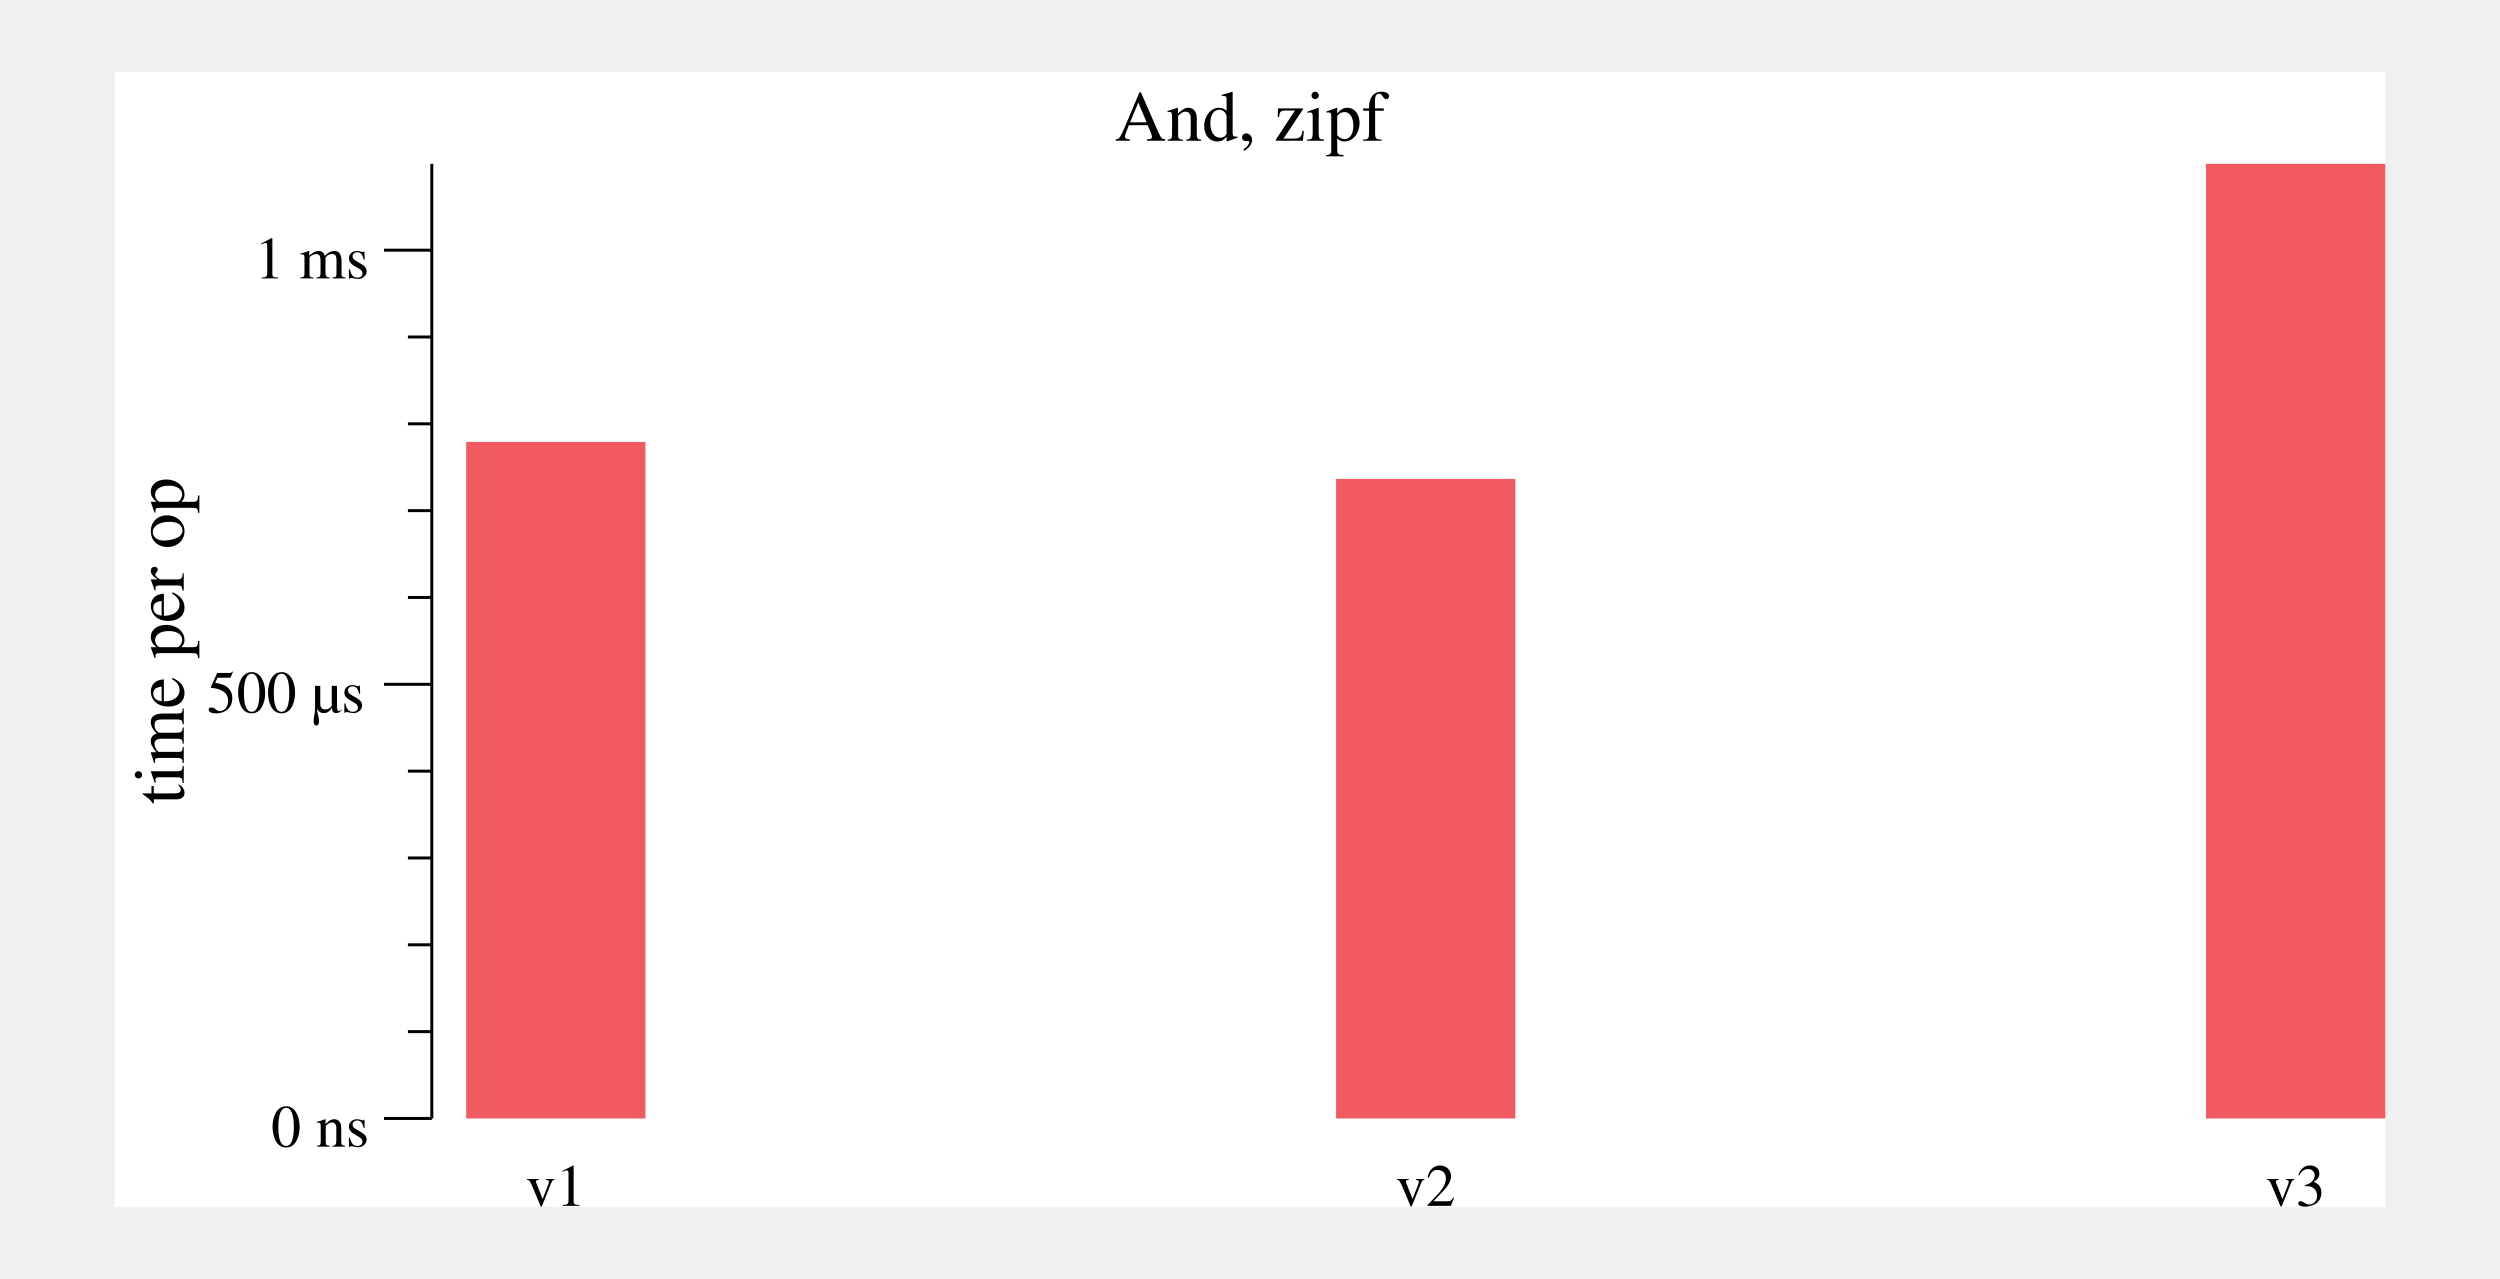
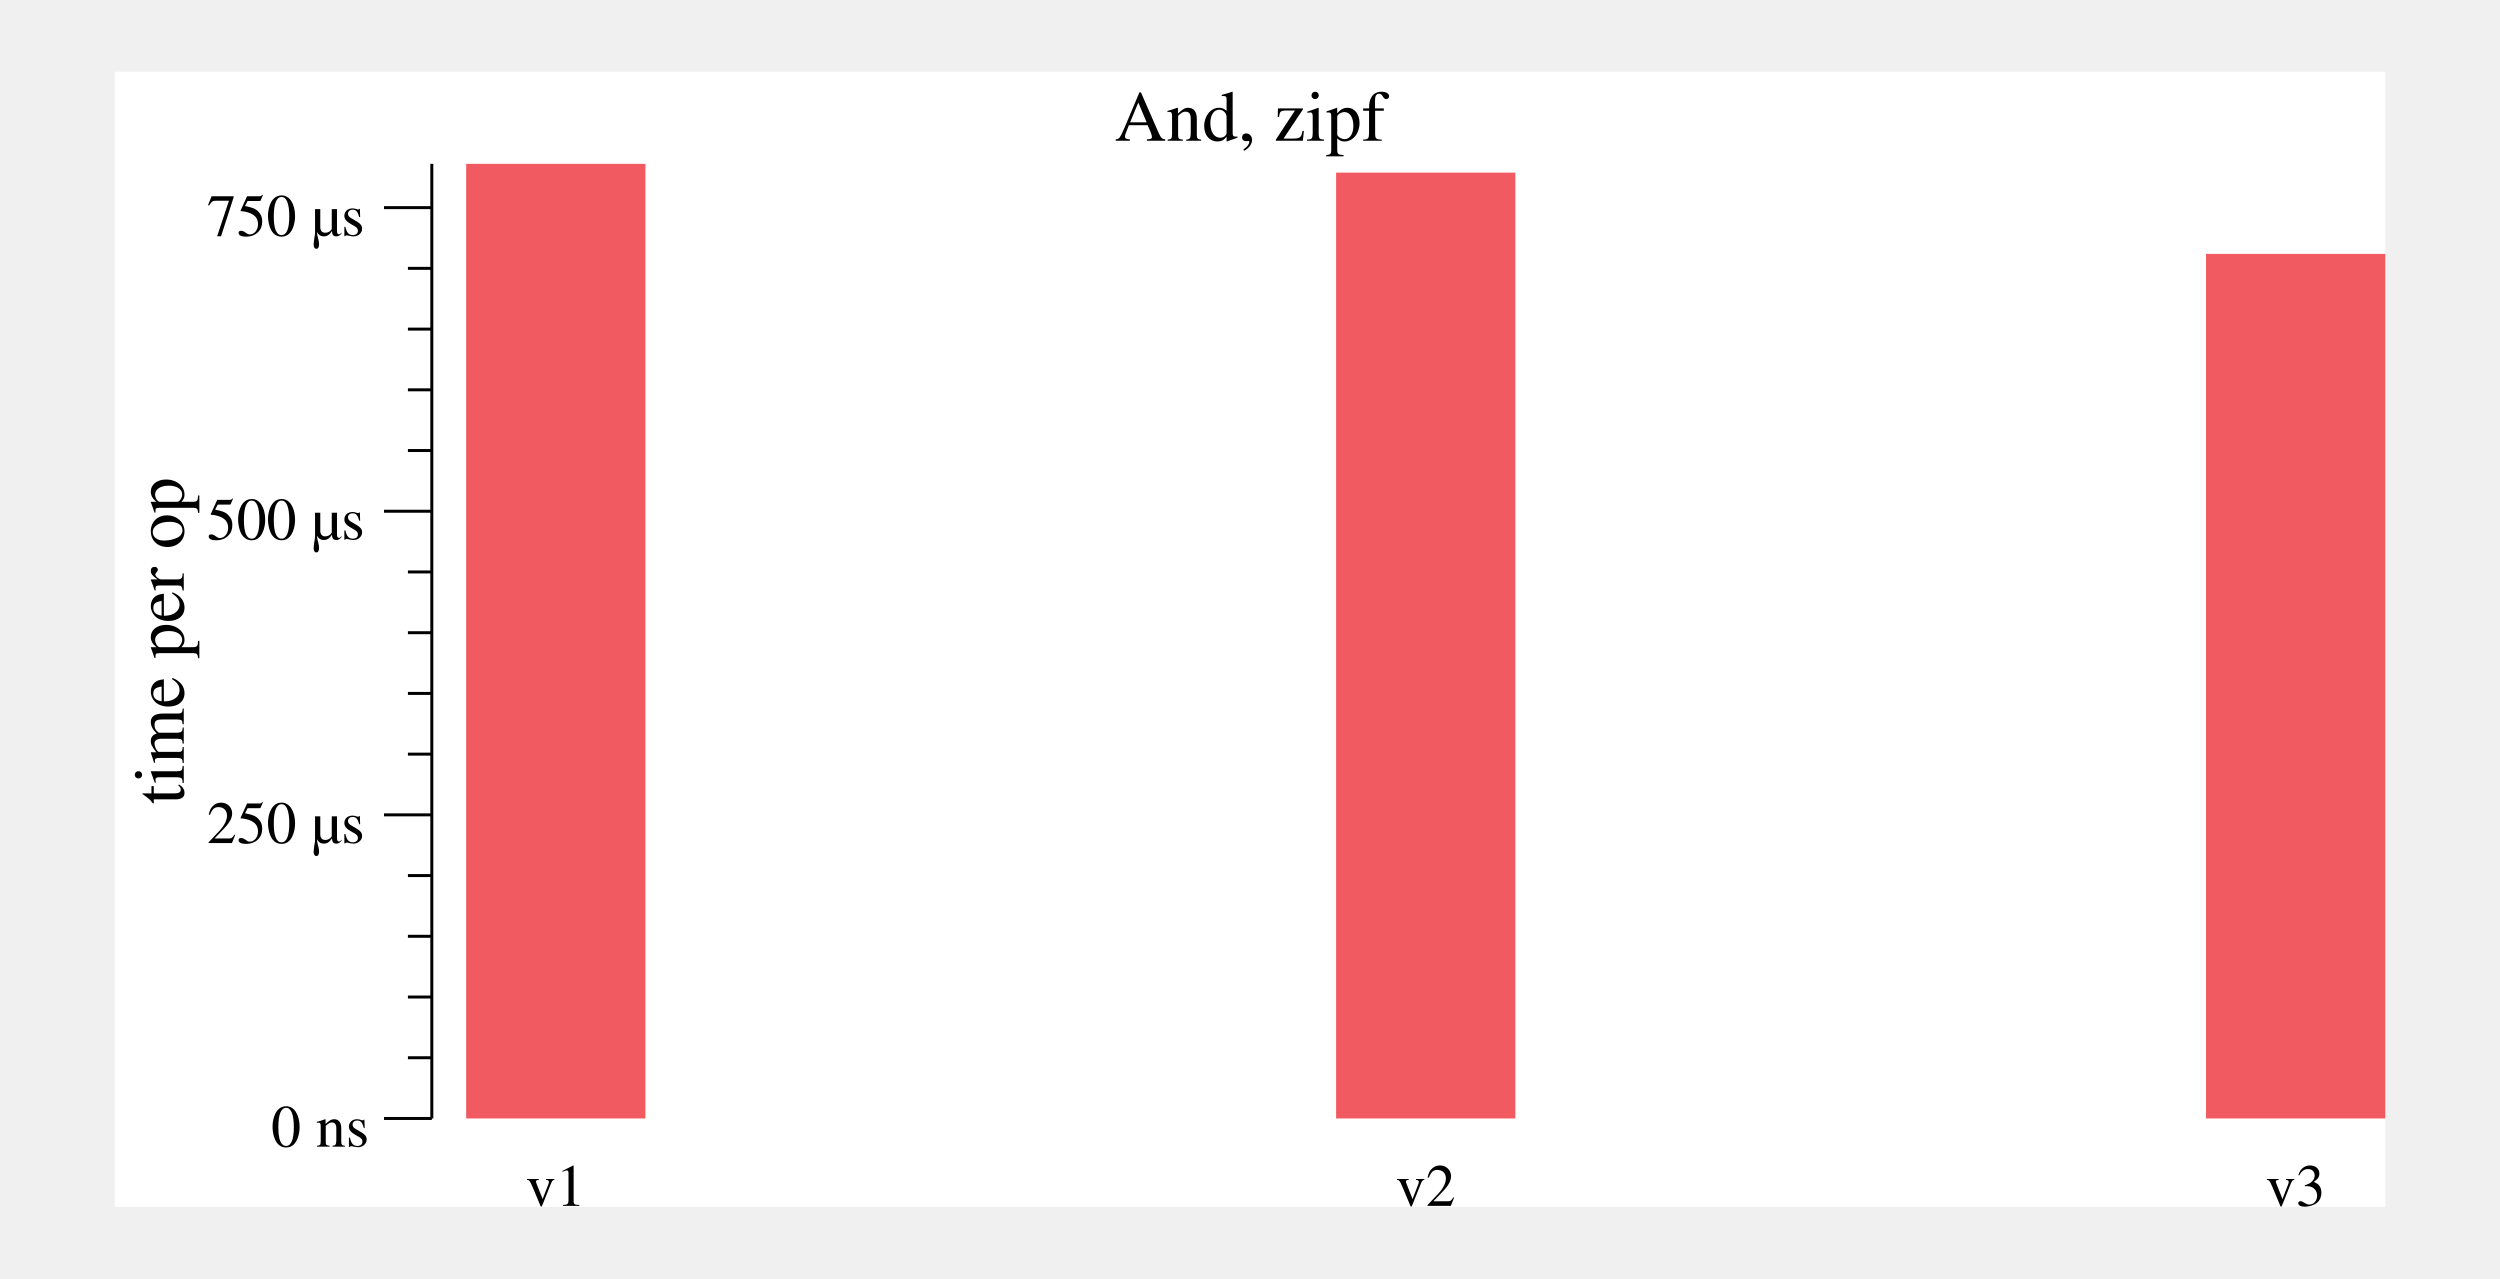
<svg xmlns="http://www.w3.org/2000/svg" width="418.4pt" height="214pt" viewBox="0 0 418.4 214">
  <g transform="scale(1, -1) translate(0, -214)">
    <path d="M19.2,12L399.2,12L399.2,202L19.2,202Z" style="fill:#FFFFFF" />
    <text x="186.54" y="-190.45" transform="scale(1, -1)" style="font-family:Times;font-weight:normal;font-style:normal;font-size:12px">And, zipf</text>
    <text x="88.019" y="-12.186" transform="scale(1, -1)" style="font-family:Times;font-weight:normal;font-style:normal;font-size:10px">v1</text>
    <text x="233.61" y="-12.186" transform="scale(1, -1)" style="font-family:Times;font-weight:normal;font-style:normal;font-size:10px">v2</text>
    <text x="379.2" y="-12.186" transform="scale(1, -1)" style="font-family:Times;font-weight:normal;font-style:normal;font-size:10px">v3</text>
    <g transform="rotate(90)">
      <text x="79.374" y="30.755" transform="scale(1, -1)" style="font-family:Times;font-weight:normal;font-style:normal;font-size:12px">time per op</text>
    </g>
    <text x="45.378" y="-22.093" transform="scale(1, -1)" style="font-family:Times;font-weight:normal;font-style:normal;font-size:10px">0 ns</text>
-     <text x="34.616" y="-94.752" transform="scale(1, -1)" style="font-family:Times;font-weight:normal;font-style:normal;font-size:10px">500 µs</text>
-     <text x="42.599" y="-167.41" transform="scale(1, -1)" style="font-family:Times;font-weight:normal;font-style:normal;font-size:10px">1 ms</text>
+     <text x="34.616" y="-72.904" transform="scale(1, -1)" style="font-family:Times;font-weight:normal;font-style:normal;font-size:10px">250 µs</text>
+     <text x="34.616" y="-123.72" transform="scale(1, -1)" style="font-family:Times;font-weight:normal;font-style:normal;font-size:10px">500 µs</text>
+     <text x="34.616" y="-174.53" transform="scale(1, -1)" style="font-family:Times;font-weight:normal;font-style:normal;font-size:10px">750 µs</text>
    <path d="M64.269,26.814L72.269,26.814" style="fill:none;stroke:#000000;stroke-width:0.5" />
-     <path d="M64.269,99.474L72.269,99.474" style="fill:none;stroke:#000000;stroke-width:0.5" />
-     <path d="M64.269,172.13L72.269,172.13" style="fill:none;stroke:#000000;stroke-width:0.5" />
-     <path d="M68.269,41.346L72.269,41.346" style="fill:none;stroke:#000000;stroke-width:0.5" />
-     <path d="M68.269,55.878L72.269,55.878" style="fill:none;stroke:#000000;stroke-width:0.5" />
-     <path d="M68.269,70.41L72.269,70.41" style="fill:none;stroke:#000000;stroke-width:0.5" />
-     <path d="M68.269,84.942L72.269,84.942" style="fill:none;stroke:#000000;stroke-width:0.5" />
-     <path d="M68.269,114.01L72.269,114.01" style="fill:none;stroke:#000000;stroke-width:0.5" />
-     <path d="M68.269,128.54L72.269,128.54" style="fill:none;stroke:#000000;stroke-width:0.5" />
-     <path d="M68.269,143.07L72.269,143.07" style="fill:none;stroke:#000000;stroke-width:0.5" />
-     <path d="M68.269,157.6L72.269,157.6" style="fill:none;stroke:#000000;stroke-width:0.5" />
+     <path d="M64.269,77.626L72.269,77.626" style="fill:none;stroke:#000000;stroke-width:0.5" />
+     <path d="M64.269,128.44L72.269,128.44" style="fill:none;stroke:#000000;stroke-width:0.5" />
+     <path d="M64.269,179.25L72.269,179.25" style="fill:none;stroke:#000000;stroke-width:0.5" />
+     <path d="M68.269,36.977L72.269,36.977" style="fill:none;stroke:#000000;stroke-width:0.5" />
+     <path d="M68.269,47.139L72.269,47.139" style="fill:none;stroke:#000000;stroke-width:0.5" />
+     <path d="M68.269,57.301L72.269,57.301" style="fill:none;stroke:#000000;stroke-width:0.5" />
+     <path d="M68.269,67.464L72.269,67.464" style="fill:none;stroke:#000000;stroke-width:0.5" />
+     <path d="M68.269,87.788L72.269,87.788" style="fill:none;stroke:#000000;stroke-width:0.5" />
+     <path d="M68.269,97.95L72.269,97.95" style="fill:none;stroke:#000000;stroke-width:0.5" />
+     <path d="M68.269,108.11L72.269,108.11" style="fill:none;stroke:#000000;stroke-width:0.5" />
+     <path d="M68.269,118.28L72.269,118.28" style="fill:none;stroke:#000000;stroke-width:0.5" />
+     <path d="M68.269,138.6L72.269,138.6" style="fill:none;stroke:#000000;stroke-width:0.5" />
+     <path d="M68.269,148.76L72.269,148.76" style="fill:none;stroke:#000000;stroke-width:0.5" />
+     <path d="M68.269,158.92L72.269,158.92" style="fill:none;stroke:#000000;stroke-width:0.5" />
+     <path d="M68.269,169.09L72.269,169.09" style="fill:none;stroke:#000000;stroke-width:0.5" />
    <path d="M72.269,26.814L72.269,186.58" style="fill:none;stroke:#000000;stroke-width:0.5" />
-     <path d="M78.019,26.814L78.019,140.04L108.02,140.04L108.02,26.814Z" style="fill:#F15A60" />
-     <path d="M223.61,26.814L223.61,133.85L253.61,133.85L253.61,26.814Z" style="fill:#F15A60" />
-     <path d="M369.2,26.814L369.2,186.58L399.2,186.58L399.2,26.814Z" style="fill:#F15A60" />
+     <path d="M78.019,26.814L78.019,186.58L108.02,186.58L108.02,26.814Z" style="fill:#F15A60" />
+     <path d="M223.61,26.814L223.61,185.11L253.61,185.11L253.61,26.814Z" style="fill:#F15A60" />
+     <path d="M369.2,26.814L369.2,171.51L399.2,171.51L399.2,26.814Z" style="fill:#F15A60" />
  </g>
</svg>
